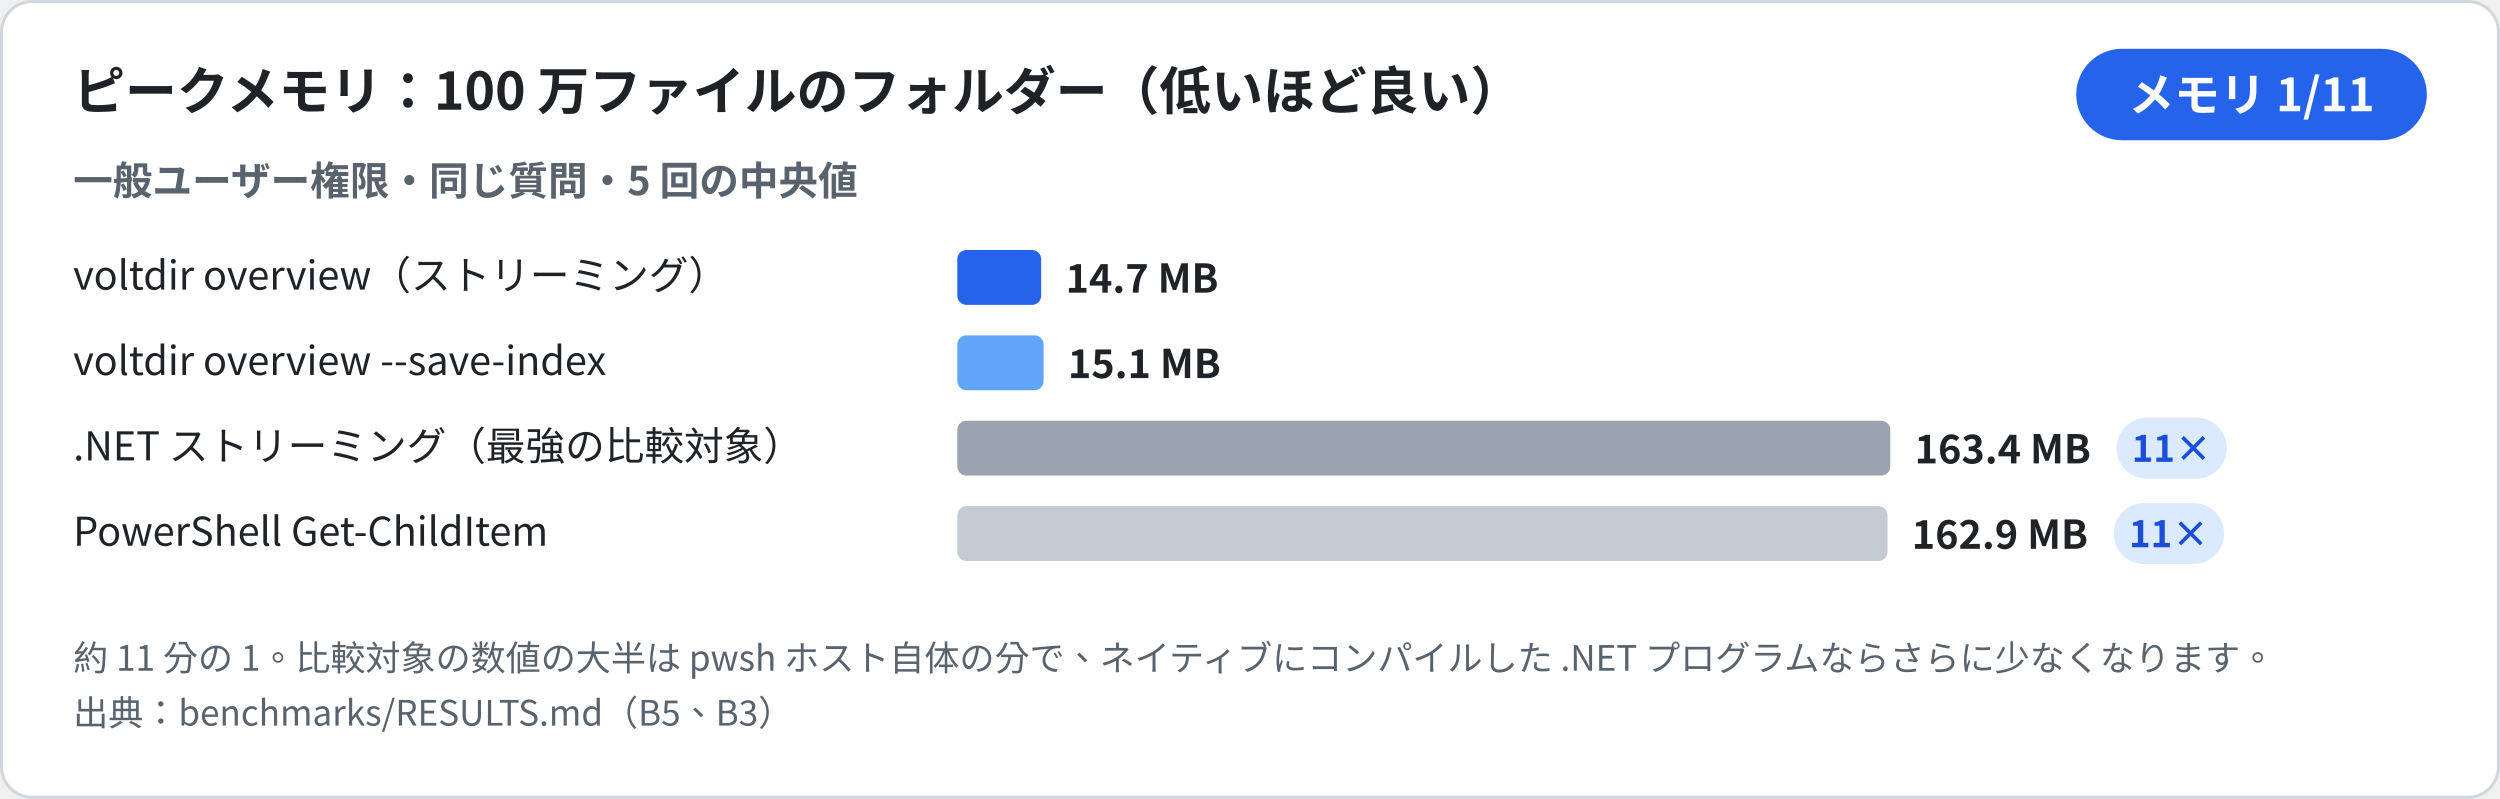
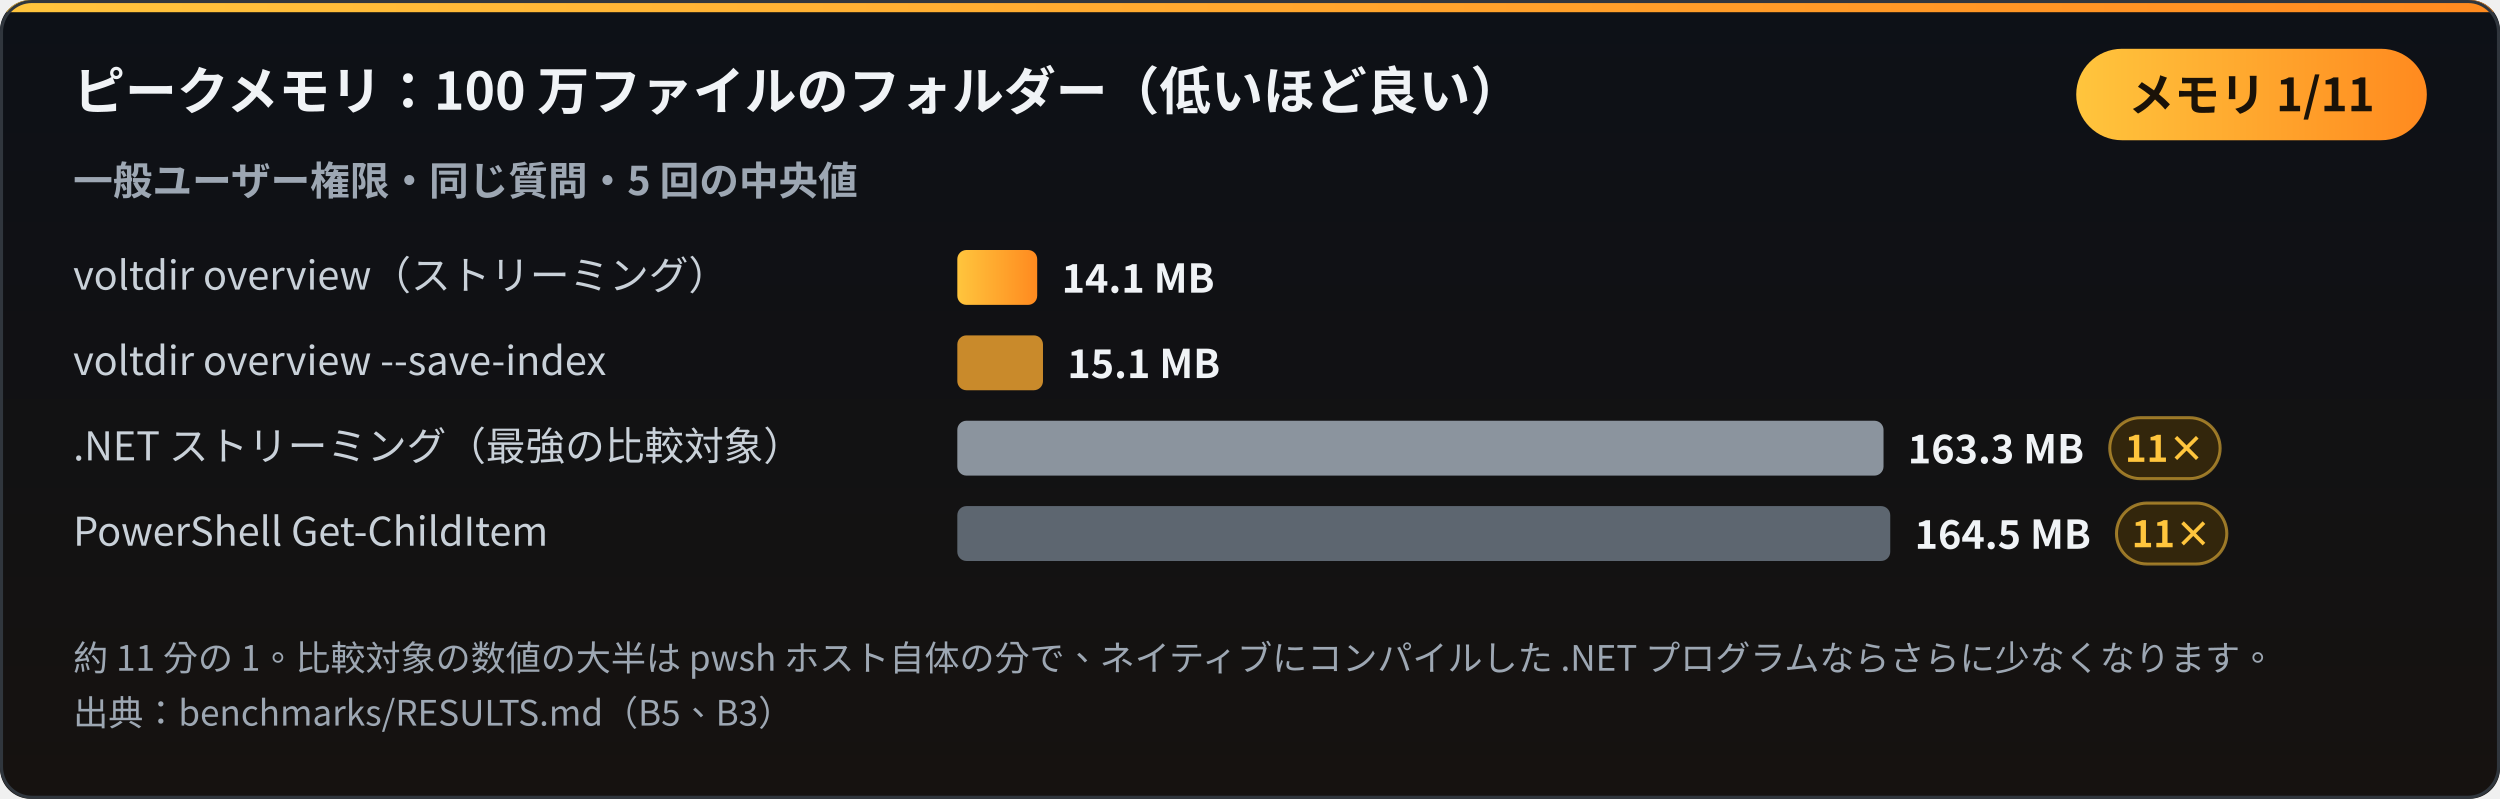
<svg xmlns="http://www.w3.org/2000/svg" width="820" height="262" viewBox="0 0 820 262" role="img" aria-label="ピークメモリ：100 万ファイルのフォルダー（低いほど良い）">
-   <rect x="0.5" y="0.5" width="819" height="261" rx="10" fill="#ffffff" stroke="#d0d7de" />
-   <rect x="681.0" y="16" width="115.0" height="30" rx="15" fill="#2563eb" />
-   <text x="738.5" y="36.5" text-anchor="middle" font-family="'Segoe UI', 'Microsoft JhengHei', 'Microsoft YaHei', 'Yu Gothic', 'Meiryo', 'Malgun Gothic', 'PingFang TC', 'PingFang SC', 'Hiragino Sans', 'Apple SD Gothic Neo', 'Noto Sans CJK TC', sans-serif" font-size="15" font-weight="800" fill="#ffffff">メモリ 1/11</text>
-   <text x="24" y="36" font-family="'Segoe UI', 'Microsoft JhengHei', 'Microsoft YaHei', 'Yu Gothic', 'Meiryo', 'Malgun Gothic', 'PingFang TC', 'PingFang SC', 'Hiragino Sans', 'Apple SD Gothic Neo', 'Noto Sans CJK TC', sans-serif" font-size="17" fill="#1f2328" font-weight="700">ピークメモリ：100 万ファイルのフォルダー（低いほど良い）</text>
-   <text x="24" y="64" font-family="'Segoe UI', 'Microsoft JhengHei', 'Microsoft YaHei', 'Yu Gothic', 'Meiryo', 'Malgun Gothic', 'PingFang TC', 'PingFang SC', 'Hiragino Sans', 'Apple SD Gothic Neo', 'Noto Sans CJK TC', sans-serif" font-size="13" fill="#59636e" font-weight="600">一般ユーザー権限・同じ質問・5 回の中央値</text>
-   <text x="24" y="95" font-family="'Segoe UI', 'Microsoft JhengHei', 'Microsoft YaHei', 'Yu Gothic', 'Meiryo', 'Malgun Gothic', 'PingFang TC', 'PingFang SC', 'Hiragino Sans', 'Apple SD Gothic Neo', 'Noto Sans CJK TC', sans-serif" font-size="13" fill="#1f2328" font-weight="normal">voltdir overview（ストリーミング）</text>
-   <rect x="314" y="82" width="27.5" height="18" rx="3" fill="#2563eb" />
-   <text x="349.529" y="96" font-family="'Segoe UI', 'Microsoft JhengHei', 'Microsoft YaHei', 'Yu Gothic', 'Meiryo', 'Malgun Gothic', 'PingFang TC', 'PingFang SC', 'Hiragino Sans', 'Apple SD Gothic Neo', 'Noto Sans CJK TC', sans-serif" font-size="13" fill="#1f2328" font-weight="600">14.7 MB</text>
-   <text x="24" y="123" font-family="'Segoe UI', 'Microsoft JhengHei', 'Microsoft YaHei', 'Yu Gothic', 'Meiryo', 'Malgun Gothic', 'PingFang TC', 'PingFang SC', 'Hiragino Sans', 'Apple SD Gothic Neo', 'Noto Sans CJK TC', sans-serif" font-size="13" fill="#1f2328" font-weight="normal">voltdir overview --save-index</text>
-   <rect x="314" y="110" width="28.3" height="18" rx="3" fill="#60a5fa" />
-   <text x="350.278" y="124" font-family="'Segoe UI', 'Microsoft JhengHei', 'Microsoft YaHei', 'Yu Gothic', 'Meiryo', 'Malgun Gothic', 'PingFang TC', 'PingFang SC', 'Hiragino Sans', 'Apple SD Gothic Neo', 'Noto Sans CJK TC', sans-serif" font-size="13" fill="#1f2328" font-weight="600">15.1 MB</text>
-   <text x="24" y="151" font-family="'Segoe UI', 'Microsoft JhengHei', 'Microsoft YaHei', 'Yu Gothic', 'Meiryo', 'Malgun Gothic', 'PingFang TC', 'PingFang SC', 'Hiragino Sans', 'Apple SD Gothic Neo', 'Noto Sans CJK TC', sans-serif" font-size="13" fill="#1f2328" font-weight="normal">.NET ストリーミング（最強の比較対象）</text>
-   <rect x="314" y="138" width="306.0" height="18" rx="3" fill="#9aa4ae" />
-   <text x="628.0" y="152" font-family="'Segoe UI', 'Microsoft JhengHei', 'Microsoft YaHei', 'Yu Gothic', 'Meiryo', 'Malgun Gothic', 'PingFang TC', 'PingFang SC', 'Hiragino Sans', 'Apple SD Gothic Neo', 'Noto Sans CJK TC', sans-serif" font-size="13" fill="#1f2328" font-weight="600">163.4 MB</text>
-   <rect x="694.2" y="137" width="36.2" height="20" rx="10" fill="#dbeafe" />
-   <text x="712.3" y="151.5" text-anchor="middle" font-family="'Segoe UI', 'Microsoft JhengHei', 'Microsoft YaHei', 'Yu Gothic', 'Meiryo', 'Malgun Gothic', 'PingFang TC', 'PingFang SC', 'Hiragino Sans', 'Apple SD Gothic Neo', 'Noto Sans CJK TC', sans-serif" font-size="12" font-weight="700" fill="#1d4ed8">11×</text>
-   <text x="24" y="179" font-family="'Segoe UI', 'Microsoft JhengHei', 'Microsoft YaHei', 'Yu Gothic', 'Meiryo', 'Malgun Gothic', 'PingFang TC', 'PingFang SC', 'Hiragino Sans', 'Apple SD Gothic Neo', 'Noto Sans CJK TC', sans-serif" font-size="13" fill="#1f2328" font-weight="normal">PowerShell Get-ChildItem</text>
-   <rect x="314" y="166" width="305.1" height="18" rx="3" fill="#c4cbd2" />
-   <text x="627.064" y="180" font-family="'Segoe UI', 'Microsoft JhengHei', 'Microsoft YaHei', 'Yu Gothic', 'Meiryo', 'Malgun Gothic', 'PingFang TC', 'PingFang SC', 'Hiragino Sans', 'Apple SD Gothic Neo', 'Noto Sans CJK TC', sans-serif" font-size="13" fill="#1f2328" font-weight="600">162.9 MB</text>
-   <rect x="693.3" y="165" width="36.2" height="20" rx="10" fill="#dbeafe" />
-   <text x="711.4" y="179.5" text-anchor="middle" font-family="'Segoe UI', 'Microsoft JhengHei', 'Microsoft YaHei', 'Yu Gothic', 'Meiryo', 'Malgun Gothic', 'PingFang TC', 'PingFang SC', 'Hiragino Sans', 'Apple SD Gothic Neo', 'Noto Sans CJK TC', sans-serif" font-size="12" font-weight="700" fill="#1d4ed8">11×</text>
-   <text x="24" y="220" font-family="'Segoe UI', 'Microsoft JhengHei', 'Microsoft YaHei', 'Yu Gothic', 'Meiryo', 'Malgun Gothic', 'PingFang TC', 'PingFang SC', 'Hiragino Sans', 'Apple SD Gothic Neo', 'Noto Sans CJK TC', sans-serif" font-size="11.5" fill="#59636e" font-weight="normal">約 11 分の 1。比較対象の数値の大半は pwsh ホスト自体の分で、ネイティブにコンパイルした .NET プログラムならさらに少なくなります。</text>
-   <text x="24" y="238" font-family="'Segoe UI', 'Microsoft JhengHei', 'Microsoft YaHei', 'Yu Gothic', 'Meiryo', 'Malgun Gothic', 'PingFang TC', 'PingFang SC', 'Hiragino Sans', 'Apple SD Gothic Neo', 'Noto Sans CJK TC', sans-serif" font-size="11.5" fill="#59636e" font-weight="normal">出典：benchmarks/RESULTS.md（B5、B3）</text>
+   <defs>
+     <linearGradient id="amber" x1="0" y1="0" x2="1" y2="0">
+       <stop offset="0" stop-color="#ffc53d" />
+       <stop offset="1" stop-color="#ff8a1f" />
+     </linearGradient>
+     <linearGradient id="card" x1="0" y1="0" x2="0" y2="1">
+       <stop offset="0" stop-color="#0d1117" />
+       <stop offset="1" stop-color="#161210" />
+     </linearGradient>
+     <clipPath id="clip">
+       <rect width="820" height="262" rx="10" />
+     </clipPath>
+   </defs>
+   <g clip-path="url(#clip)">
+     <rect width="820" height="262" fill="url(#card)" />
+     <rect width="820" height="4" fill="url(#amber)" />
+   </g>
+   <rect x="0.5" y="0.5" width="819" height="261" rx="10" fill="none" stroke="#30363d" />
+   <rect x="681.0" y="16" width="115.0" height="30" rx="15" fill="url(#amber)" />
+   <text x="738.5" y="36.5" text-anchor="middle" font-family="'Segoe UI', 'Microsoft JhengHei', 'Microsoft YaHei', 'Yu Gothic', 'Meiryo', 'Malgun Gothic', 'PingFang TC', 'PingFang SC', 'Hiragino Sans', 'Apple SD Gothic Neo', 'Noto Sans CJK TC', sans-serif" font-size="15" font-weight="800" fill="#1a1208">メモリ 1/11</text>
+   <text x="24" y="36" font-family="'Segoe UI', 'Microsoft JhengHei', 'Microsoft YaHei', 'Yu Gothic', 'Meiryo', 'Malgun Gothic', 'PingFang TC', 'PingFang SC', 'Hiragino Sans', 'Apple SD Gothic Neo', 'Noto Sans CJK TC', sans-serif" font-size="17" fill="#f0f3f6" font-weight="700">ピークメモリ：100 万ファイルのフォルダー（低いほど良い）</text>
+   <text x="24" y="64" font-family="'Segoe UI', 'Microsoft JhengHei', 'Microsoft YaHei', 'Yu Gothic', 'Meiryo', 'Malgun Gothic', 'PingFang TC', 'PingFang SC', 'Hiragino Sans', 'Apple SD Gothic Neo', 'Noto Sans CJK TC', sans-serif" font-size="13" fill="#9da7b3" font-weight="600">一般ユーザー権限・同じ質問・5 回の中央値</text>
+   <text x="24" y="95" font-family="'Segoe UI', 'Microsoft JhengHei', 'Microsoft YaHei', 'Yu Gothic', 'Meiryo', 'Malgun Gothic', 'PingFang TC', 'PingFang SC', 'Hiragino Sans', 'Apple SD Gothic Neo', 'Noto Sans CJK TC', sans-serif" font-size="13" fill="#c9d1d9" font-weight="normal">voltdir overview（ストリーミング）</text>
+   <rect x="314" y="82" width="26.2" height="18" rx="3" fill="url(#amber)" />
+   <text x="348.229" y="96" font-family="'Segoe UI', 'Microsoft JhengHei', 'Microsoft YaHei', 'Yu Gothic', 'Meiryo', 'Malgun Gothic', 'PingFang TC', 'PingFang SC', 'Hiragino Sans', 'Apple SD Gothic Neo', 'Noto Sans CJK TC', sans-serif" font-size="13" fill="#f0f3f6" font-weight="600">14.1 MB</text>
+   <text x="24" y="123" font-family="'Segoe UI', 'Microsoft JhengHei', 'Microsoft YaHei', 'Yu Gothic', 'Meiryo', 'Malgun Gothic', 'PingFang TC', 'PingFang SC', 'Hiragino Sans', 'Apple SD Gothic Neo', 'Noto Sans CJK TC', sans-serif" font-size="13" fill="#c9d1d9" font-weight="normal">voltdir overview --save-index</text>
+   <rect x="314" y="110" width="28.1" height="18" rx="3" fill="#c98a2b" />
+   <text x="350.089" y="124" font-family="'Segoe UI', 'Microsoft JhengHei', 'Microsoft YaHei', 'Yu Gothic', 'Meiryo', 'Malgun Gothic', 'PingFang TC', 'PingFang SC', 'Hiragino Sans', 'Apple SD Gothic Neo', 'Noto Sans CJK TC', sans-serif" font-size="13" fill="#f0f3f6" font-weight="600">15.1 MB</text>
+   <text x="24" y="151" font-family="'Segoe UI', 'Microsoft JhengHei', 'Microsoft YaHei', 'Yu Gothic', 'Meiryo', 'Malgun Gothic', 'PingFang TC', 'PingFang SC', 'Hiragino Sans', 'Apple SD Gothic Neo', 'Noto Sans CJK TC', sans-serif" font-size="13" fill="#c9d1d9" font-weight="normal">.NET ストリーミング（最強の比較対象）</text>
+   <rect x="314" y="138" width="303.8" height="18" rx="3" fill="#8b949e" />
+   <text x="625.768" y="152" font-family="'Segoe UI', 'Microsoft JhengHei', 'Microsoft YaHei', 'Yu Gothic', 'Meiryo', 'Malgun Gothic', 'PingFang TC', 'PingFang SC', 'Hiragino Sans', 'Apple SD Gothic Neo', 'Noto Sans CJK TC', sans-serif" font-size="13" fill="#f0f3f6" font-weight="600">163.3 MB</text>
+   <rect x="692.0" y="137" width="36.2" height="20" rx="10" fill="#33260c" stroke="#ffc53d" stroke-opacity="0.55" />
+   <text x="710.1" y="151.5" text-anchor="middle" font-family="'Segoe UI', 'Microsoft JhengHei', 'Microsoft YaHei', 'Yu Gothic', 'Meiryo', 'Malgun Gothic', 'PingFang TC', 'PingFang SC', 'Hiragino Sans', 'Apple SD Gothic Neo', 'Noto Sans CJK TC', sans-serif" font-size="12" font-weight="700" fill="#ffc53d">11×</text>
+   <text x="24" y="179" font-family="'Segoe UI', 'Microsoft JhengHei', 'Microsoft YaHei', 'Yu Gothic', 'Meiryo', 'Malgun Gothic', 'PingFang TC', 'PingFang SC', 'Hiragino Sans', 'Apple SD Gothic Neo', 'Noto Sans CJK TC', sans-serif" font-size="13" fill="#c9d1d9" font-weight="normal">PowerShell Get-ChildItem</text>
+   <rect x="314" y="166" width="306.0" height="18" rx="3" fill="#5d6670" />
+   <text x="628.0" y="180" font-family="'Segoe UI', 'Microsoft JhengHei', 'Microsoft YaHei', 'Yu Gothic', 'Meiryo', 'Malgun Gothic', 'PingFang TC', 'PingFang SC', 'Hiragino Sans', 'Apple SD Gothic Neo', 'Noto Sans CJK TC', sans-serif" font-size="13" fill="#f0f3f6" font-weight="600">164.5 MB</text>
+   <rect x="694.2" y="165" width="36.2" height="20" rx="10" fill="#33260c" stroke="#ffc53d" stroke-opacity="0.55" />
+   <text x="712.3" y="179.5" text-anchor="middle" font-family="'Segoe UI', 'Microsoft JhengHei', 'Microsoft YaHei', 'Yu Gothic', 'Meiryo', 'Malgun Gothic', 'PingFang TC', 'PingFang SC', 'Hiragino Sans', 'Apple SD Gothic Neo', 'Noto Sans CJK TC', sans-serif" font-size="12" font-weight="700" fill="#ffc53d">11×</text>
+   <text x="24" y="220" font-family="'Segoe UI', 'Microsoft JhengHei', 'Microsoft YaHei', 'Yu Gothic', 'Meiryo', 'Malgun Gothic', 'PingFang TC', 'PingFang SC', 'Hiragino Sans', 'Apple SD Gothic Neo', 'Noto Sans CJK TC', sans-serif" font-size="11.5" fill="#9da7b3" font-weight="normal">約 11 分の 1。比較対象の数値の大半は pwsh ホスト自体の分で、ネイティブにコンパイルした .NET プログラムならさらに少なくなります。</text>
+   <text x="24" y="238" font-family="'Segoe UI', 'Microsoft JhengHei', 'Microsoft YaHei', 'Yu Gothic', 'Meiryo', 'Malgun Gothic', 'PingFang TC', 'PingFang SC', 'Hiragino Sans', 'Apple SD Gothic Neo', 'Noto Sans CJK TC', sans-serif" font-size="11.5" fill="#9da7b3" font-weight="normal">出典：benchmarks/RESULTS.md（B5、B3）</text>
</svg>
